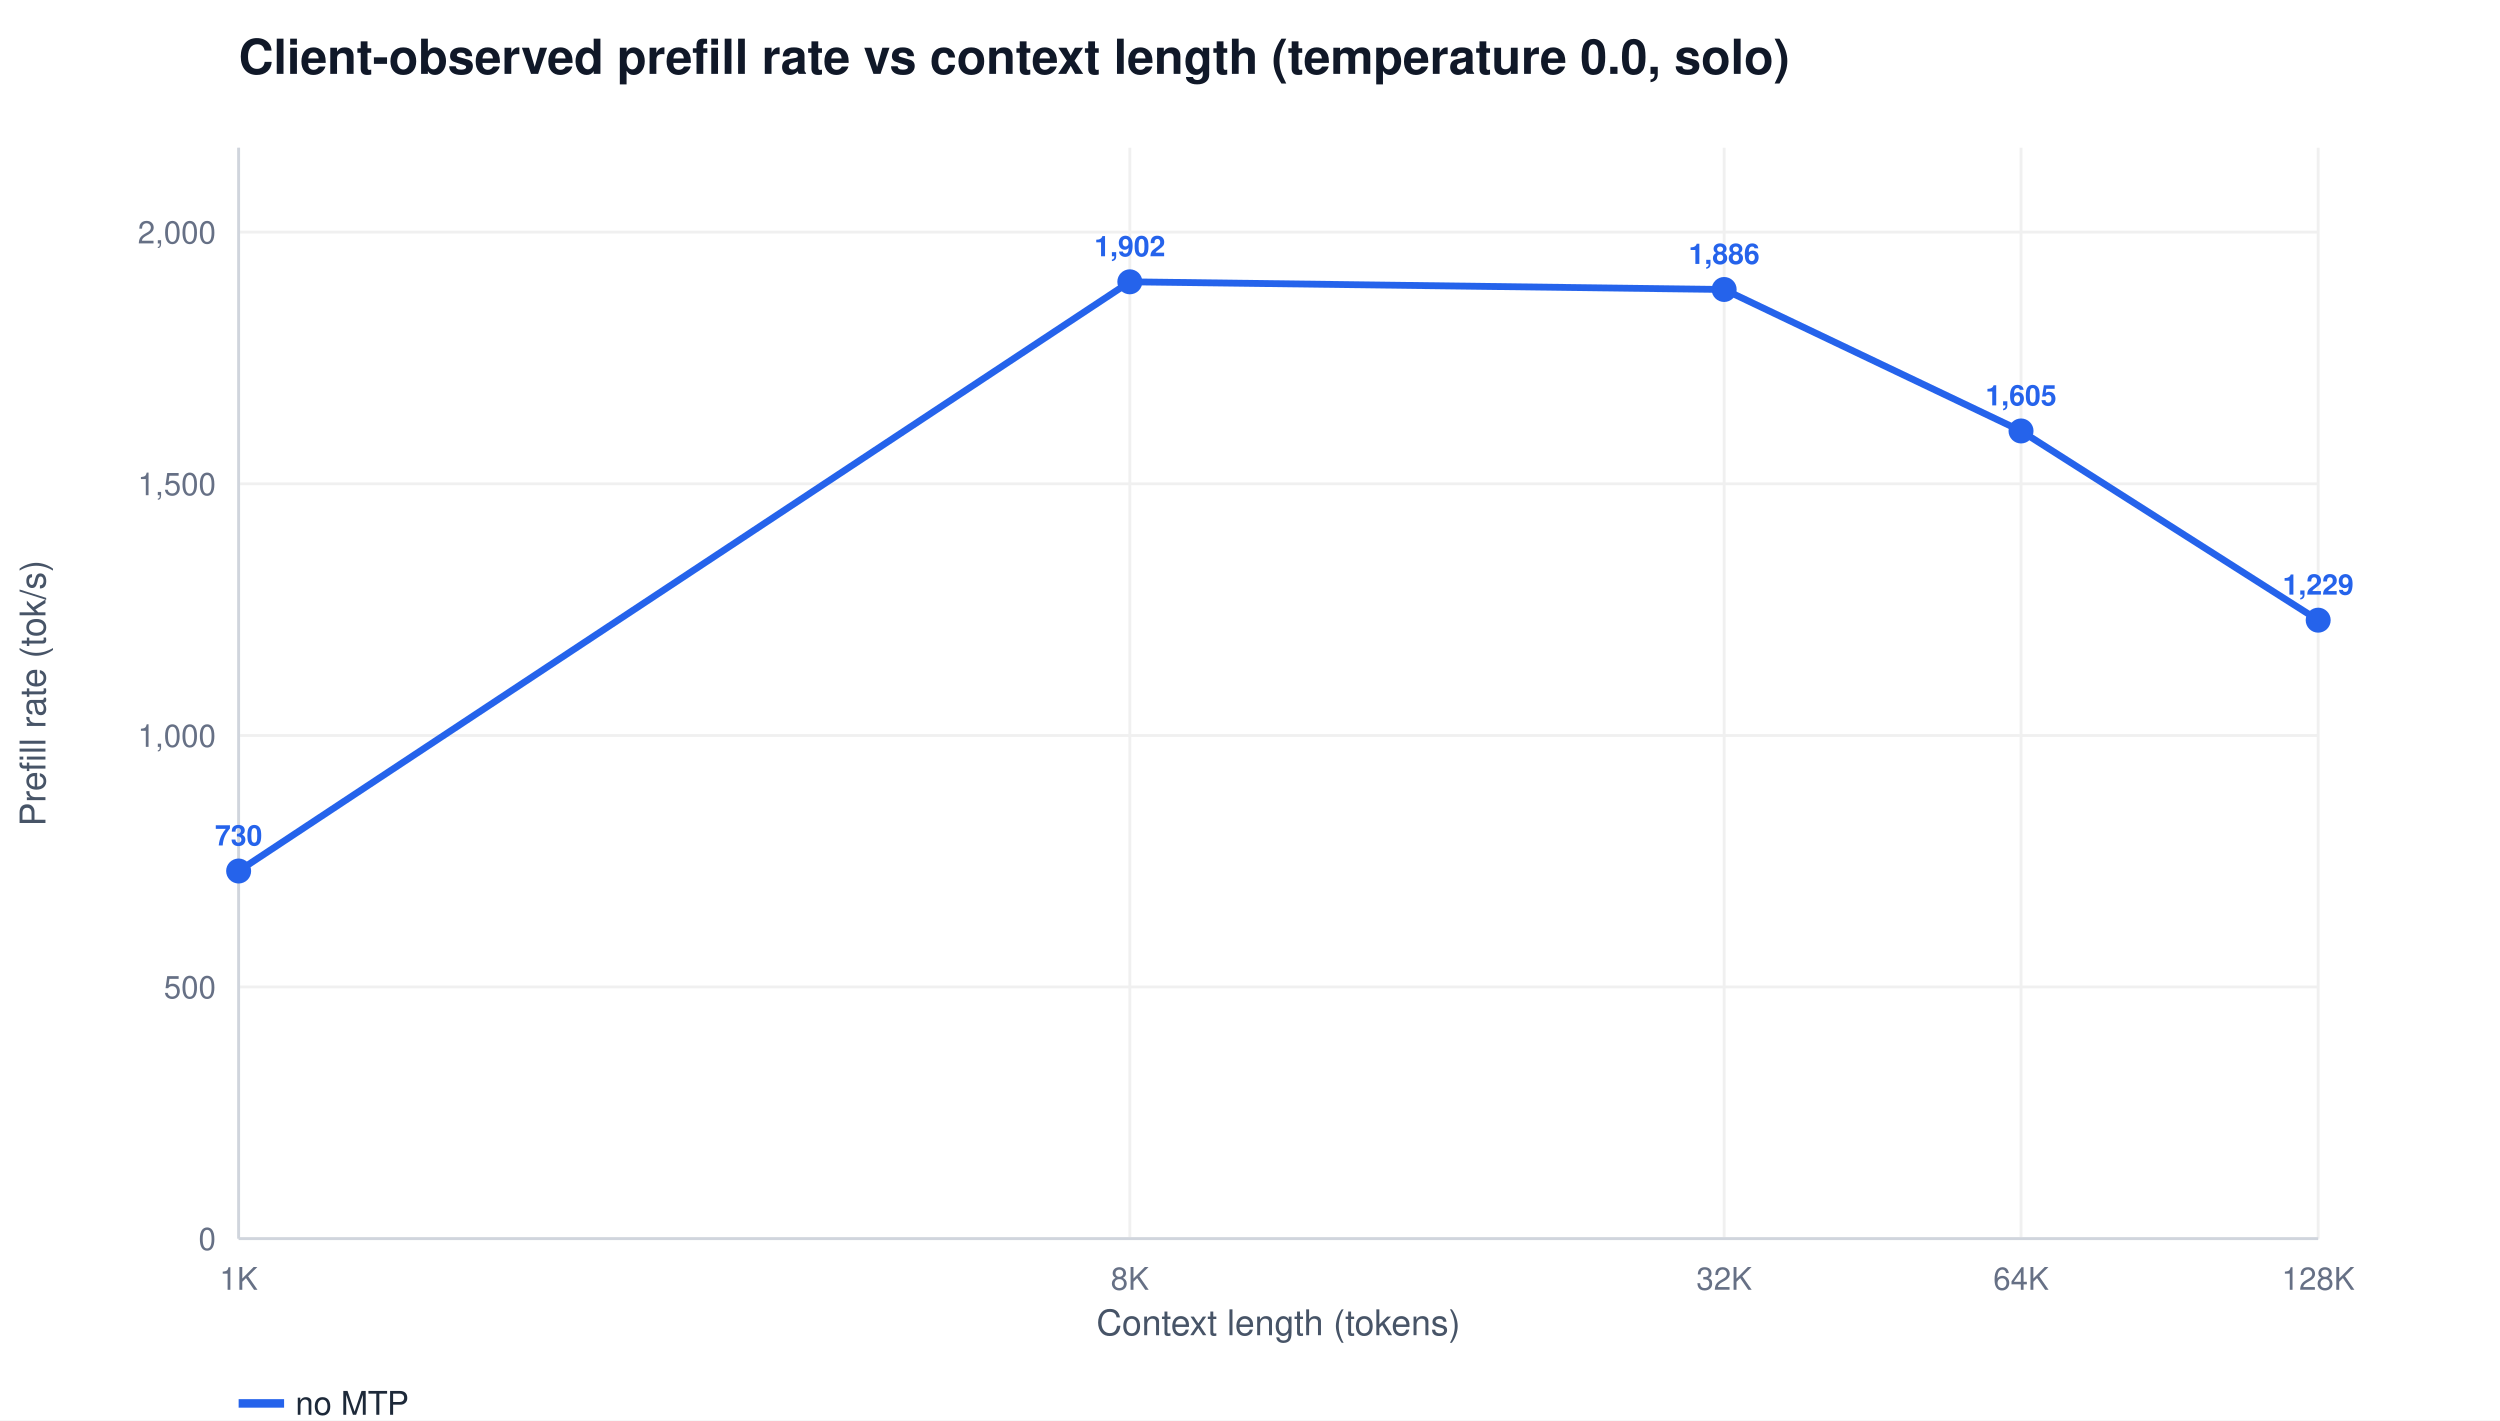
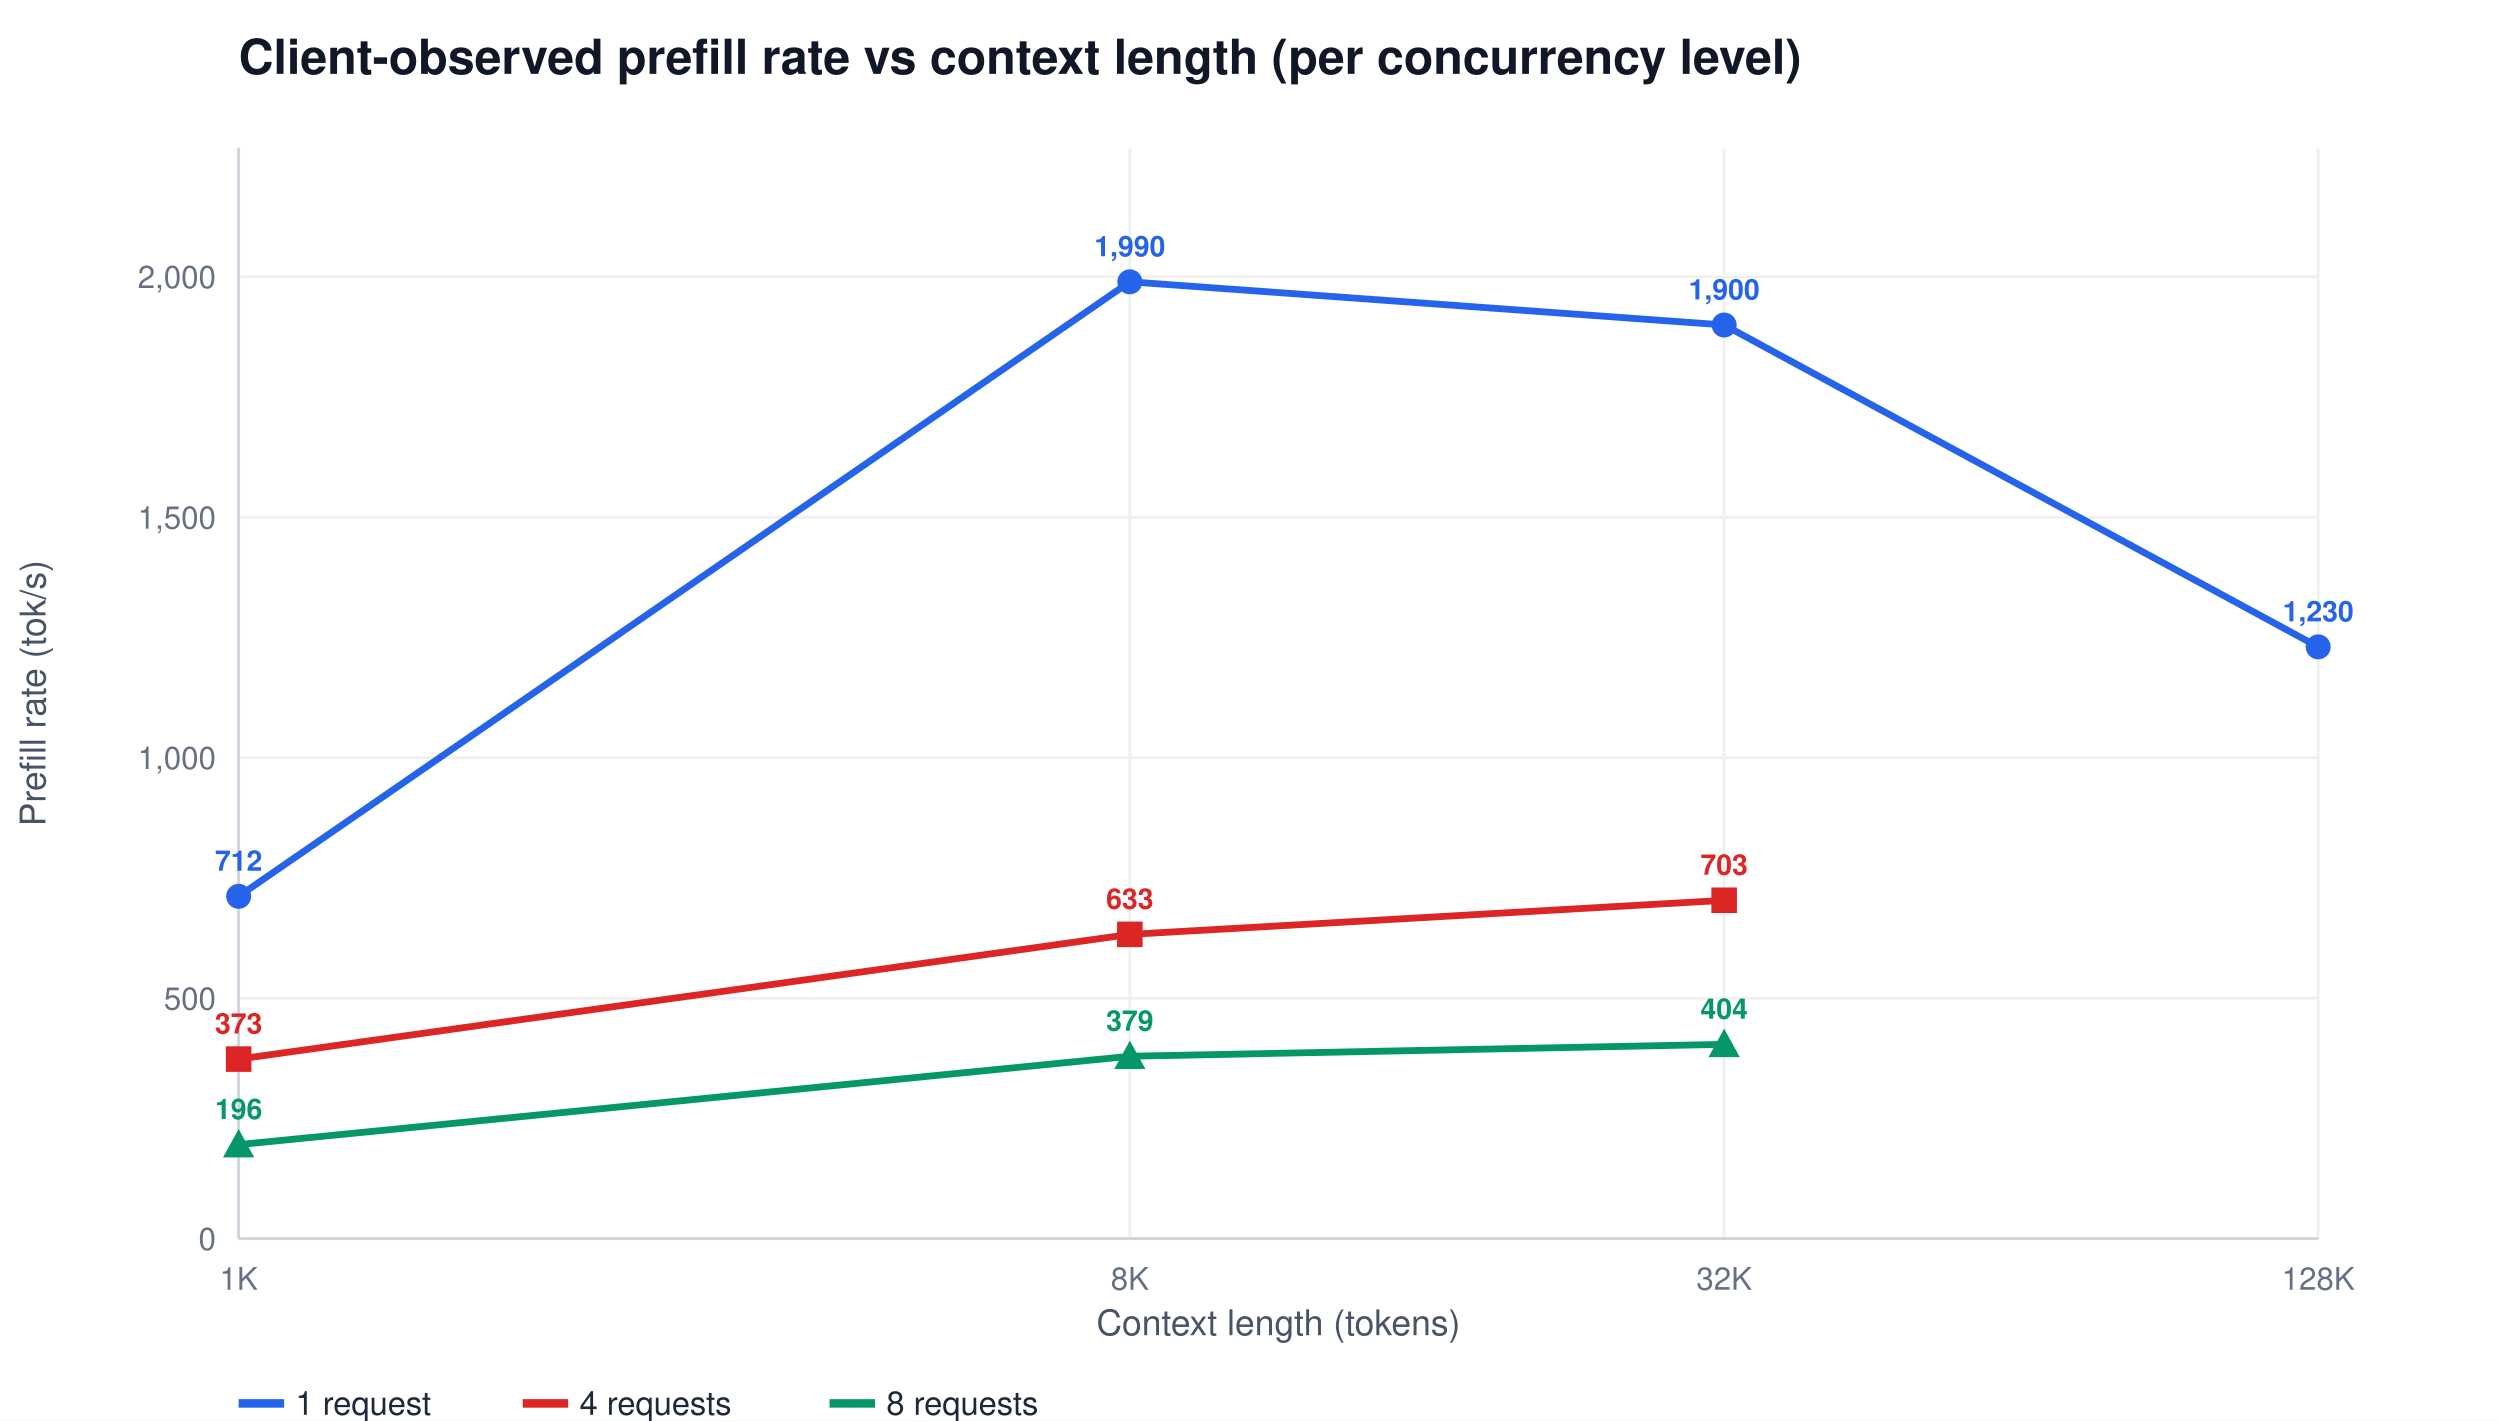
<svg xmlns="http://www.w3.org/2000/svg" width="880" height="500" viewBox="0 0 880 500" font-family="Segoe UI, Helvetica, Arial, sans-serif">
  <rect width="880" height="500" fill="#ffffff" />
-   <text x="84" y="26" font-size="17" font-weight="600" fill="#101828">Client-observed prefill rate vs context length (temperature 0.0, solo)</text>
+   <text x="84" y="26" font-size="17" font-weight="600" fill="#101828">Client-observed prefill rate vs context length (per concurrency level)</text>
  <line x1="84" y1="436.0" x2="816" y2="436.0" stroke="#f0f0f0" stroke-width="1" />
  <text x="76" y="440.0" font-size="11" fill="#667085" text-anchor="end">0</text>
-   <line x1="84" y1="347.4" x2="816" y2="347.4" stroke="#f0f0f0" stroke-width="1" />
-   <text x="76" y="351.4" font-size="11" fill="#667085" text-anchor="end">500</text>
-   <line x1="84" y1="258.9" x2="816" y2="258.9" stroke="#f0f0f0" stroke-width="1" />
-   <text x="76" y="262.9" font-size="11" fill="#667085" text-anchor="end">1,000</text>
-   <line x1="84" y1="170.3" x2="816" y2="170.3" stroke="#f0f0f0" stroke-width="1" />
-   <text x="76" y="174.3" font-size="11" fill="#667085" text-anchor="end">1,500</text>
-   <line x1="84" y1="81.7" x2="816" y2="81.7" stroke="#f0f0f0" stroke-width="1" />
-   <text x="76" y="85.7" font-size="11" fill="#667085" text-anchor="end">2,000</text>
+   <line x1="84" y1="351.4" x2="816" y2="351.4" stroke="#f0f0f0" stroke-width="1" />
+   <text x="76" y="355.4" font-size="11" fill="#667085" text-anchor="end">500</text>
+   <line x1="84" y1="266.7" x2="816" y2="266.7" stroke="#f0f0f0" stroke-width="1" />
+   <text x="76" y="270.7" font-size="11" fill="#667085" text-anchor="end">1,000</text>
+   <line x1="84" y1="182.1" x2="816" y2="182.1" stroke="#f0f0f0" stroke-width="1" />
+   <text x="76" y="186.1" font-size="11" fill="#667085" text-anchor="end">1,500</text>
+   <line x1="84" y1="97.4" x2="816" y2="97.4" stroke="#f0f0f0" stroke-width="1" />
+   <text x="76" y="101.4" font-size="11" fill="#667085" text-anchor="end">2,000</text>
  <line x1="84.0" y1="52" x2="84.0" y2="436" stroke="#f0f0f0" stroke-width="1" />
  <text x="84.0" y="454" font-size="11" fill="#667085" text-anchor="middle">1K</text>
  <line x1="397.7" y1="52" x2="397.7" y2="436" stroke="#f0f0f0" stroke-width="1" />
  <text x="397.7" y="454" font-size="11" fill="#667085" text-anchor="middle">8K</text>
  <line x1="606.9" y1="52" x2="606.9" y2="436" stroke="#f0f0f0" stroke-width="1" />
  <text x="606.9" y="454" font-size="11" fill="#667085" text-anchor="middle">32K</text>
-   <line x1="711.4" y1="52" x2="711.4" y2="436" stroke="#f0f0f0" stroke-width="1" />
-   <text x="711.4" y="454" font-size="11" fill="#667085" text-anchor="middle">64K</text>
  <line x1="816.0" y1="52" x2="816.0" y2="436" stroke="#f0f0f0" stroke-width="1" />
  <text x="816.0" y="454" font-size="11" fill="#667085" text-anchor="middle">128K</text>
  <line x1="84" y1="436" x2="816" y2="436" stroke="#d0d5dd" stroke-width="1" />
  <line x1="84" y1="52" x2="84" y2="436" stroke="#d0d5dd" stroke-width="1" />
-   <polyline points="84.0,306.6 397.7,99.2 606.9,101.9 711.4,151.7 816.0,218.3" fill="none" stroke="#2563eb" stroke-width="2.4" />
-   <circle cx="84.0" cy="306.6" r="4.4" fill="#2563eb" />
+   <polyline points="84.0,315.5 397.7,99.2 606.9,114.4 816.0,227.7" fill="none" stroke="#2563eb" stroke-width="2.4" />
+   <circle cx="84.0" cy="315.5" r="4.4" fill="#2563eb" />
  <circle cx="397.7" cy="99.2" r="4.4" fill="#2563eb" />
-   <circle cx="606.9" cy="101.9" r="4.4" fill="#2563eb" />
-   <circle cx="711.4" cy="151.7" r="4.4" fill="#2563eb" />
-   <circle cx="816.0" cy="218.3" r="4.4" fill="#2563eb" />
-   <text x="84.0" y="297.6" font-size="10" fill="#2563eb" text-anchor="middle" font-weight="600">730</text>
-   <text x="397.7" y="90.2" font-size="10" fill="#2563eb" text-anchor="middle" font-weight="600">1,902</text>
-   <text x="606.9" y="92.9" font-size="10" fill="#2563eb" text-anchor="middle" font-weight="600">1,886</text>
-   <text x="711.4" y="142.7" font-size="10" fill="#2563eb" text-anchor="middle" font-weight="600">1,605</text>
-   <text x="816.0" y="209.3" font-size="10" fill="#2563eb" text-anchor="middle" font-weight="600">1,229</text>
+   <circle cx="606.9" cy="114.4" r="4.4" fill="#2563eb" />
+   <circle cx="816.0" cy="227.7" r="4.4" fill="#2563eb" />
+   <polyline points="84.0,372.8 397.7,328.9 606.9,316.9" fill="none" stroke="#dc2626" stroke-width="2.4" />
+   <rect x="79.5" y="368.3" width="9" height="9" fill="#dc2626" />
+   <rect x="393.2" y="324.4" width="9" height="9" fill="#dc2626" />
+   <rect x="602.4" y="312.4" width="9" height="9" fill="#dc2626" />
+   <polyline points="84.0,402.9 397.7,371.8 606.9,367.6" fill="none" stroke="#059669" stroke-width="2.4" />
+   <polygon points="84.0,397.4 78.5,407.4 89.5,407.4" fill="#059669" />
+   <polygon points="397.7,366.3 392.2,376.3 403.2,376.3" fill="#059669" />
+   <polygon points="606.9,362.1 601.4,372.1 612.4,372.1" fill="#059669" />
+   <text x="84.0" y="306.5" font-size="10" fill="#2563eb" text-anchor="middle" font-weight="600">712</text>
+   <text x="84.0" y="363.8" font-size="10" fill="#dc2626" text-anchor="middle" font-weight="600">373</text>
+   <text x="84.0" y="393.9" font-size="10" fill="#059669" text-anchor="middle" font-weight="600">196</text>
+   <text x="397.7" y="90.2" font-size="10" fill="#2563eb" text-anchor="middle" font-weight="600">1,990</text>
+   <text x="397.7" y="319.9" font-size="10" fill="#dc2626" text-anchor="middle" font-weight="600">633</text>
+   <text x="397.7" y="362.8" font-size="10" fill="#059669" text-anchor="middle" font-weight="600">379</text>
+   <text x="606.9" y="105.4" font-size="10" fill="#2563eb" text-anchor="middle" font-weight="600">1,900</text>
+   <text x="606.9" y="307.9" font-size="10" fill="#dc2626" text-anchor="middle" font-weight="600">703</text>
+   <text x="606.9" y="358.6" font-size="10" fill="#059669" text-anchor="middle" font-weight="600">404</text>
+   <text x="816.0" y="218.7" font-size="10" fill="#2563eb" text-anchor="middle" font-weight="600">1,230</text>
  <line x1="84" y1="494" x2="100" y2="494" stroke="#2563eb" stroke-width="3" />
-   <text x="104" y="498" font-size="11.5" fill="#1d2939">no MTP</text>
+   <text x="104" y="498" font-size="11.5" fill="#1d2939">1 request</text>
+   <line x1="184" y1="494" x2="200" y2="494" stroke="#dc2626" stroke-width="3" />
+   <text x="204" y="498" font-size="11.5" fill="#1d2939">4 requests</text>
+   <line x1="292" y1="494" x2="308" y2="494" stroke="#059669" stroke-width="3" />
+   <text x="312" y="498" font-size="11.5" fill="#1d2939">8 requests</text>
  <text x="450" y="470" font-size="12.5" fill="#475467" text-anchor="middle">Context length (tokens)</text>
  <text x="16" y="244" font-size="12.5" fill="#475467" text-anchor="middle" transform="rotate(-90 16 244)">Prefill rate (tok/s)</text>
</svg>
